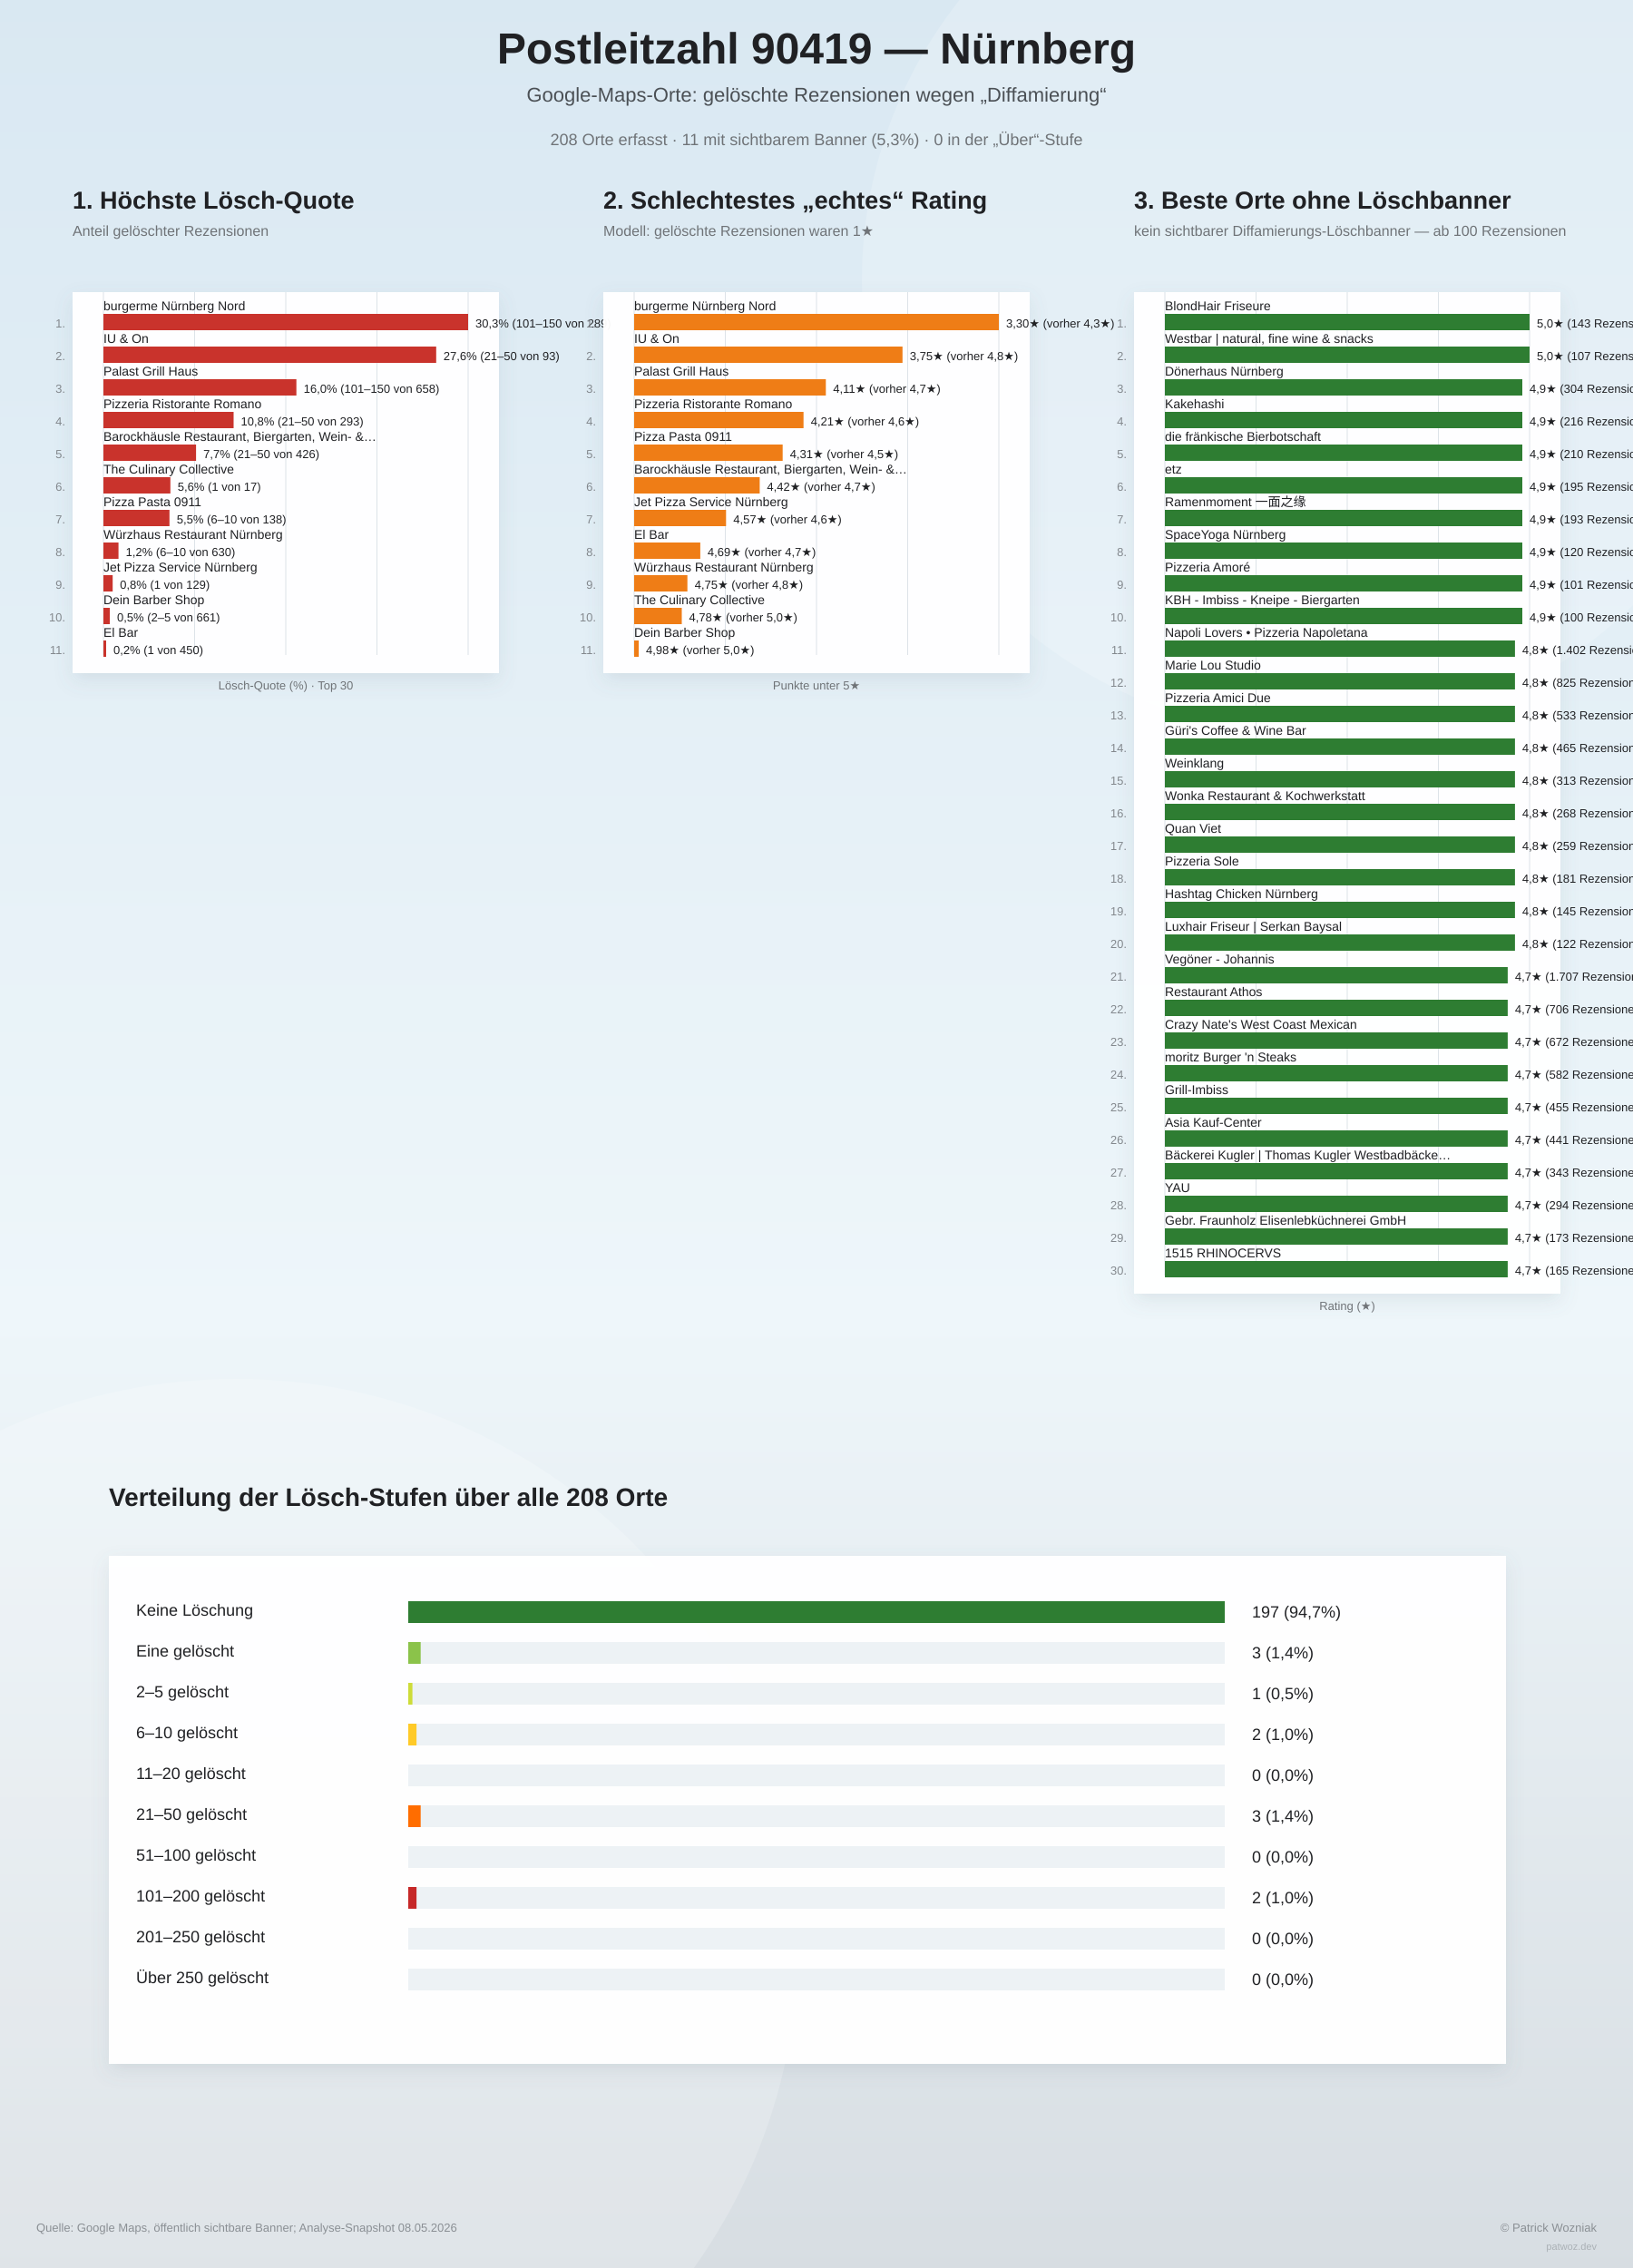
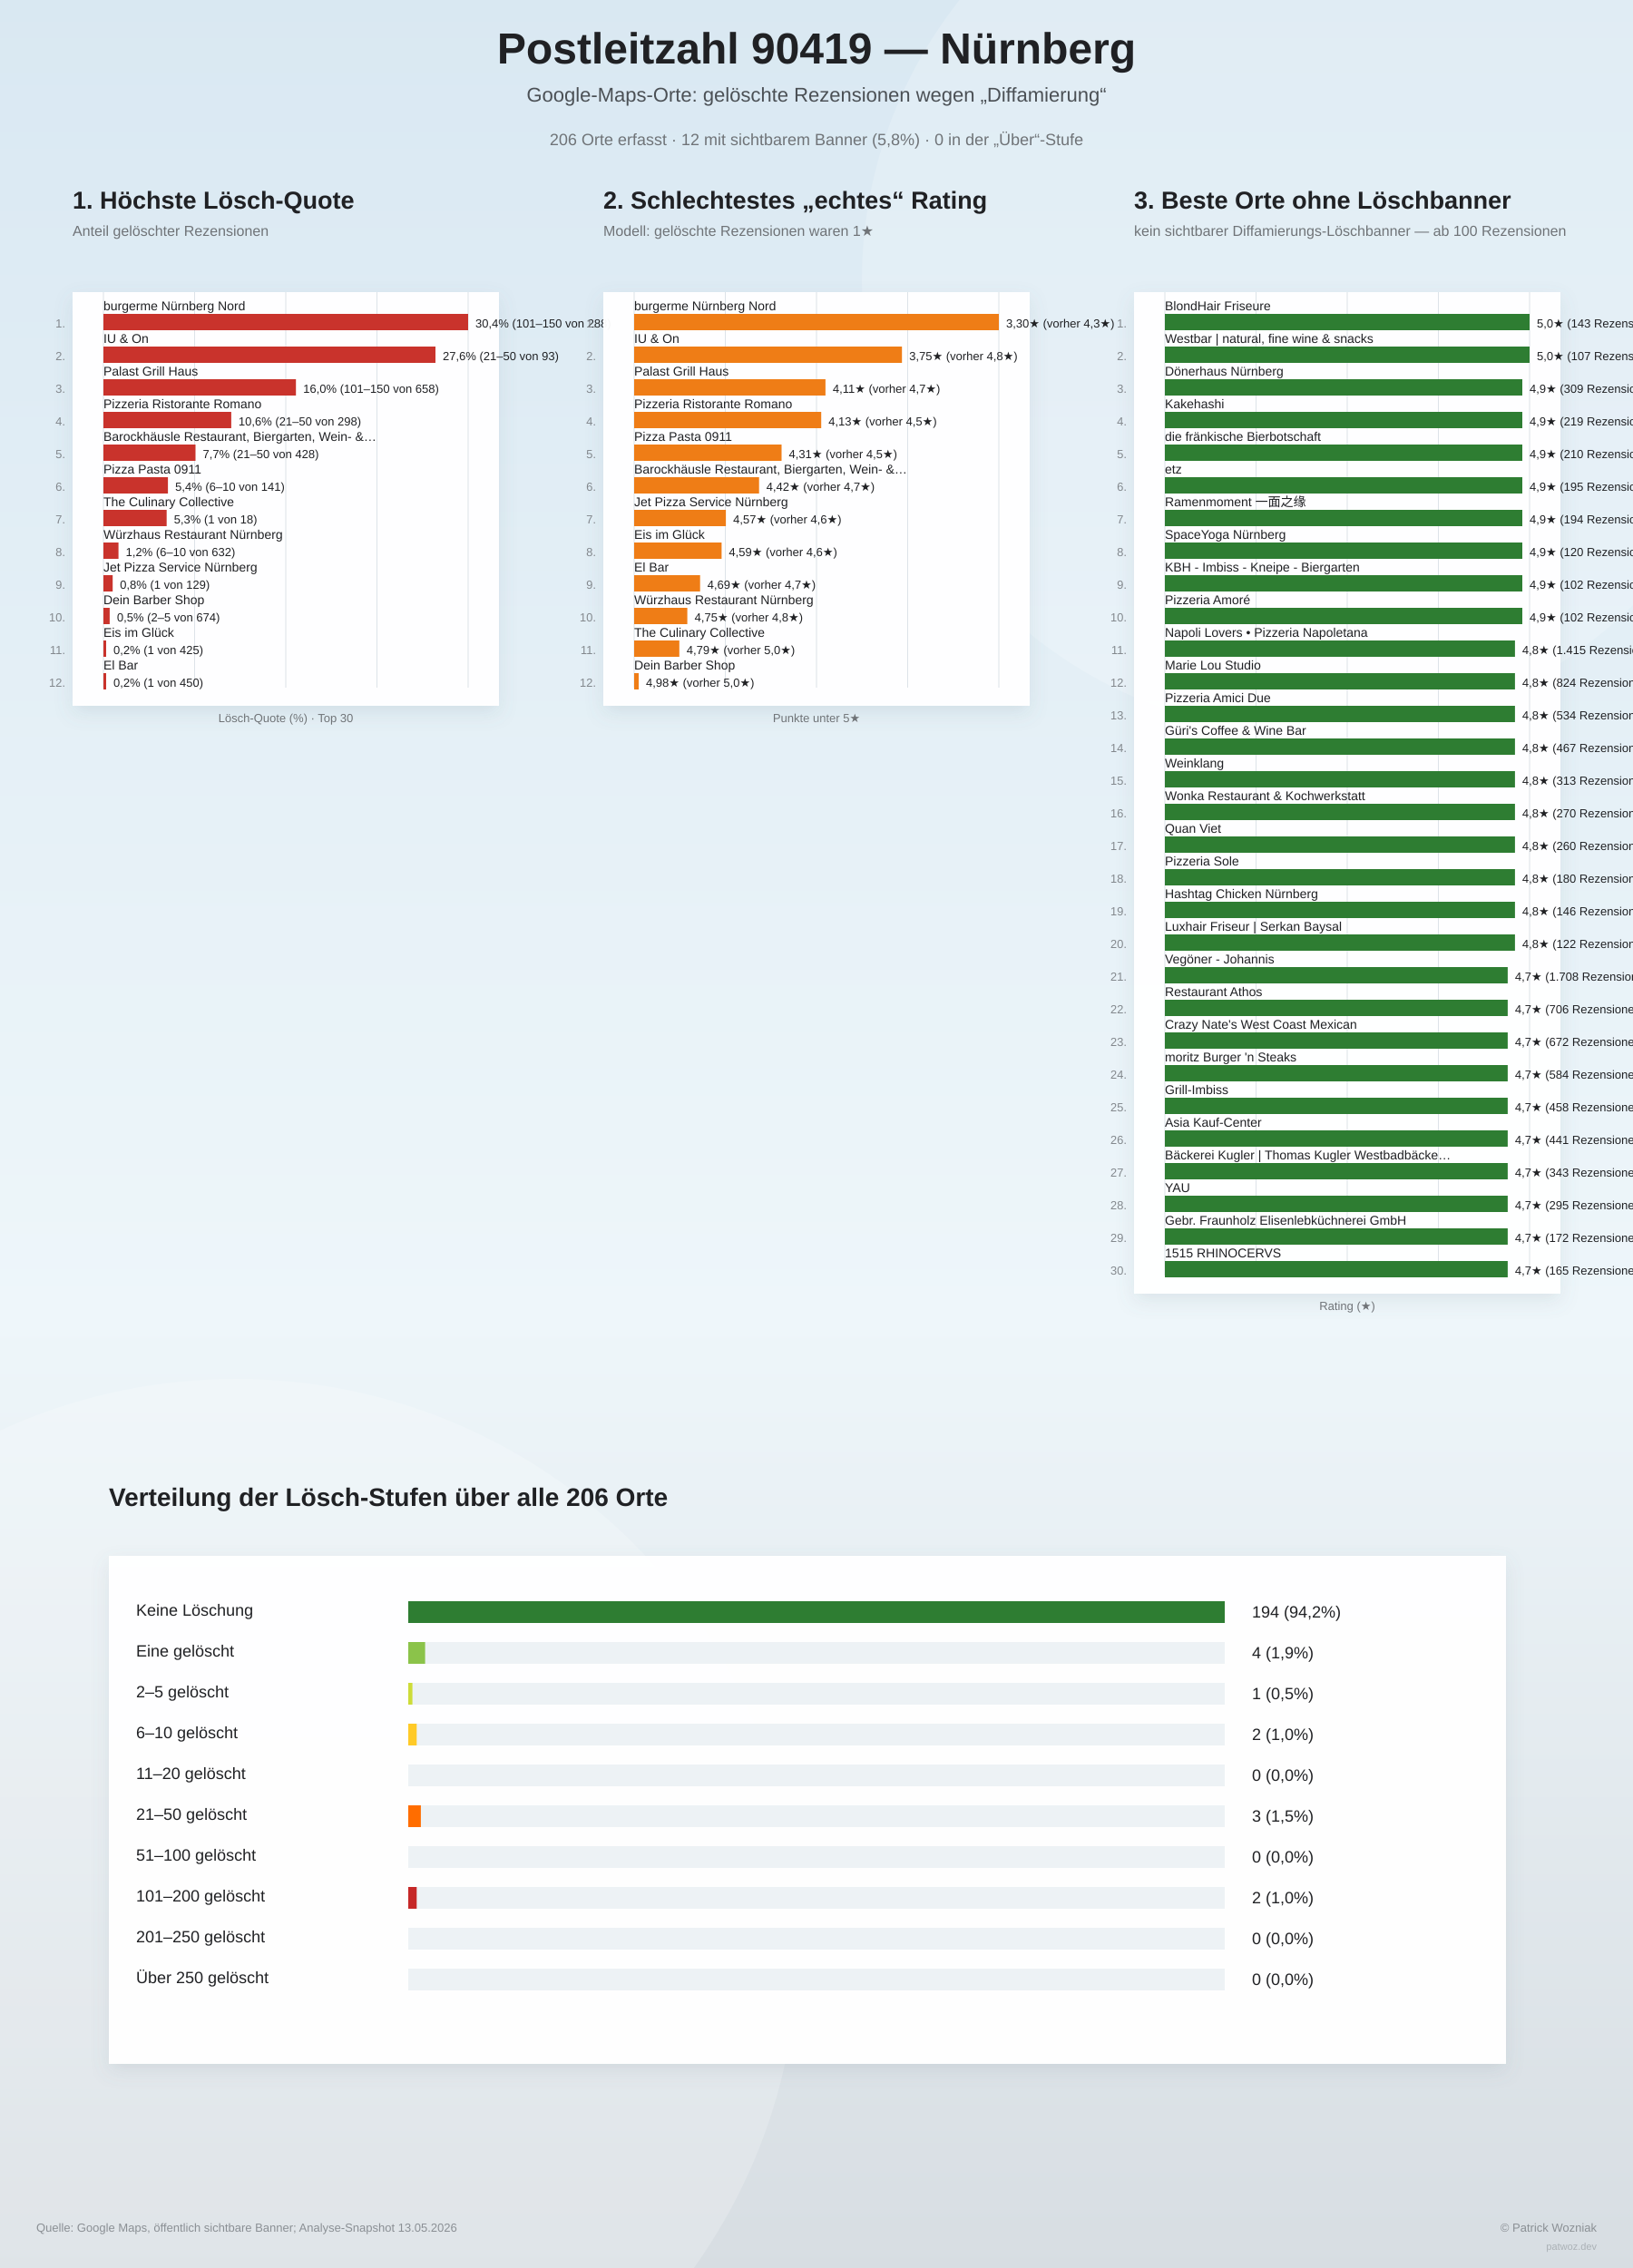
<svg xmlns="http://www.w3.org/2000/svg" width="1800" height="2500" viewBox="0 0 1800 2500">
  <defs>
    <linearGradient id="bg" x1="0" y1="0" x2="0" y2="1">
      <stop offset="0%" stop-color="#d9e8f2" />
      <stop offset="58%" stop-color="#eef6fa" />
      <stop offset="100%" stop-color="#d7dde2" />
    </linearGradient>
    <filter id="softShadow" x="-10%" y="-10%" width="120%" height="120%">
      <feDropShadow dx="0" dy="8" stdDeviation="10" flood-color="#6d7f8a" flood-opacity="0.16" />
    </filter>
  </defs>
  <rect width="100%" height="100%" fill="url(#bg)" />
  <circle cx="1450" cy="310" r="500" fill="#ffffff" opacity="0.18" />
  <circle cx="260" cy="2140" r="620" fill="#ffffff" opacity="0.20" />
  <text x="900" y="70" text-anchor="middle" font-family="Arial, sans-serif" font-size="48" font-weight="800" fill="#202124">Postleitzahl 90419 — Nürnberg</text>
  <text x="900" y="112" text-anchor="middle" font-family="Arial, sans-serif" font-size="22" fill="#4b5055">Google-Maps-Orte: gelöschte Rezensionen wegen „Diffamierung“</text>
-   <text x="900" y="160" text-anchor="middle" font-family="Arial, sans-serif" font-size="18" fill="#6f7377">208 Orte erfasst · 11 mit sichtbarem Banner (5,3%) · 0 in der „Über“-Stufe</text>
+   <text x="900" y="160" text-anchor="middle" font-family="Arial, sans-serif" font-size="18" fill="#6f7377">206 Orte erfasst · 12 mit sichtbarem Banner (5,8%) · 0 in der „Über“-Stufe</text>
  <g>
    <text x="80" y="230" font-family="Arial, sans-serif" font-size="27" font-weight="800" fill="#202124">1. Höchste Lösch-Quote</text>
    <text x="80" y="260" font-family="Arial, sans-serif" font-size="16" fill="#6f7377">Anteil gelöschter Rezensionen</text>
-     <rect x="80" y="322" width="470" height="420" fill="#ffffff" opacity="0.96" filter="url(#softShadow)" />
-     <line x1="114.0" y1="322" x2="114.0" y2="722.0" stroke="#dde3e8" stroke-width="1" />
-     <line x1="214.5" y1="322" x2="214.5" y2="722.0" stroke="#dde3e8" stroke-width="1" />
-     <line x1="315.0" y1="322" x2="315.0" y2="722.0" stroke="#dde3e8" stroke-width="1" />
-     <line x1="415.5" y1="322" x2="415.5" y2="722.0" stroke="#dde3e8" stroke-width="1" />
-     <line x1="516.0" y1="322" x2="516.0" y2="722.0" stroke="#dde3e8" stroke-width="1" />
+     <rect x="80" y="322" width="470" height="456" fill="#ffffff" opacity="0.96" filter="url(#softShadow)" />
+     <line x1="114.0" y1="322" x2="114.0" y2="758.0" stroke="#dde3e8" stroke-width="1" />
+     <line x1="214.5" y1="322" x2="214.5" y2="758.0" stroke="#dde3e8" stroke-width="1" />
+     <line x1="315.0" y1="322" x2="315.0" y2="758.0" stroke="#dde3e8" stroke-width="1" />
+     <line x1="415.5" y1="322" x2="415.5" y2="758.0" stroke="#dde3e8" stroke-width="1" />
+     <line x1="516.0" y1="322" x2="516.0" y2="758.0" stroke="#dde3e8" stroke-width="1" />
    <text x="72" y="361.0" text-anchor="end" font-family="Arial, sans-serif" font-size="13" fill="#83888d">1.</text>
    <text x="114" y="342.0" font-family="Arial, sans-serif" font-size="14" fill="#202124">burgerme Nürnberg Nord</text>
    <rect x="114" y="346.0" width="402.0" height="18" fill="#c9332c" />
-     <text x="524.0" y="361.0" font-family="Arial, sans-serif" font-size="13" fill="#202124">30,3%  (101–150 von 289)</text>
+     <text x="524.0" y="361.0" font-family="Arial, sans-serif" font-size="13" fill="#202124">30,4%  (101–150 von 288)</text>
    <text x="72" y="397.0" text-anchor="end" font-family="Arial, sans-serif" font-size="13" fill="#83888d">2.</text>
    <text x="114" y="378.0" font-family="Arial, sans-serif" font-size="14" fill="#202124">IU &amp; On</text>
-     <rect x="114" y="382.0" width="366.8" height="18" fill="#c9332c" />
-     <text x="488.8" y="397.0" font-family="Arial, sans-serif" font-size="13" fill="#202124">27,6%  (21–50 von 93)</text>
+     <rect x="114" y="382.0" width="366.0" height="18" fill="#c9332c" />
+     <text x="488.0" y="397.0" font-family="Arial, sans-serif" font-size="13" fill="#202124">27,6%  (21–50 von 93)</text>
    <text x="72" y="433.0" text-anchor="end" font-family="Arial, sans-serif" font-size="13" fill="#83888d">3.</text>
    <text x="114" y="414.0" font-family="Arial, sans-serif" font-size="14" fill="#202124">Palast Grill Haus</text>
-     <rect x="114" y="418.0" width="212.7" height="18" fill="#c9332c" />
-     <text x="334.7" y="433.0" font-family="Arial, sans-serif" font-size="13" fill="#202124">16,0%  (101–150 von 658)</text>
+     <rect x="114" y="418.0" width="212.2" height="18" fill="#c9332c" />
+     <text x="334.2" y="433.0" font-family="Arial, sans-serif" font-size="13" fill="#202124">16,0%  (101–150 von 658)</text>
    <text x="72" y="469.0" text-anchor="end" font-family="Arial, sans-serif" font-size="13" fill="#83888d">4.</text>
    <text x="114" y="450.0" font-family="Arial, sans-serif" font-size="14" fill="#202124">Pizzeria Ristorante Romano</text>
-     <rect x="114" y="454.0" width="143.5" height="18" fill="#c9332c" />
-     <text x="265.5" y="469.0" font-family="Arial, sans-serif" font-size="13" fill="#202124">10,8%  (21–50 von 293)</text>
+     <rect x="114" y="454.0" width="140.9" height="18" fill="#c9332c" />
+     <text x="262.9" y="469.0" font-family="Arial, sans-serif" font-size="13" fill="#202124">10,6%  (21–50 von 298)</text>
    <text x="72" y="505.0" text-anchor="end" font-family="Arial, sans-serif" font-size="13" fill="#83888d">5.</text>
    <text x="114" y="486.0" font-family="Arial, sans-serif" font-size="14" fill="#202124">Barockhäusle Restaurant, Biergarten, Wein- &amp;…</text>
-     <rect x="114" y="490.0" width="102.1" height="18" fill="#c9332c" />
-     <text x="224.1" y="505.0" font-family="Arial, sans-serif" font-size="13" fill="#202124">7,7%  (21–50 von 426)</text>
+     <rect x="114" y="490.0" width="101.5" height="18" fill="#c9332c" />
+     <text x="223.5" y="505.0" font-family="Arial, sans-serif" font-size="13" fill="#202124">7,7%  (21–50 von 428)</text>
    <text x="72" y="541.0" text-anchor="end" font-family="Arial, sans-serif" font-size="13" fill="#83888d">6.</text>
-     <text x="114" y="522.0" font-family="Arial, sans-serif" font-size="14" fill="#202124">The Culinary Collective</text>
-     <rect x="114" y="526.0" width="73.8" height="18" fill="#c9332c" />
-     <text x="195.8" y="541.0" font-family="Arial, sans-serif" font-size="13" fill="#202124">5,6%  (1 von 17)</text>
+     <text x="114" y="522.0" font-family="Arial, sans-serif" font-size="14" fill="#202124">Pizza Pasta 0911</text>
+     <rect x="114" y="526.0" width="71.1" height="18" fill="#c9332c" />
+     <text x="193.1" y="541.0" font-family="Arial, sans-serif" font-size="13" fill="#202124">5,4%  (6–10 von 141)</text>
    <text x="72" y="577.0" text-anchor="end" font-family="Arial, sans-serif" font-size="13" fill="#83888d">7.</text>
-     <text x="114" y="558.0" font-family="Arial, sans-serif" font-size="14" fill="#202124">Pizza Pasta 0911</text>
-     <rect x="114" y="562.0" width="72.8" height="18" fill="#c9332c" />
-     <text x="194.8" y="577.0" font-family="Arial, sans-serif" font-size="13" fill="#202124">5,5%  (6–10 von 138)</text>
+     <text x="114" y="558.0" font-family="Arial, sans-serif" font-size="14" fill="#202124">The Culinary Collective</text>
+     <rect x="114" y="562.0" width="69.7" height="18" fill="#c9332c" />
+     <text x="191.7" y="577.0" font-family="Arial, sans-serif" font-size="13" fill="#202124">5,3%  (1 von 18)</text>
    <text x="72" y="613.0" text-anchor="end" font-family="Arial, sans-serif" font-size="13" fill="#83888d">8.</text>
    <text x="114" y="594.0" font-family="Arial, sans-serif" font-size="14" fill="#202124">Würzhaus Restaurant Nürnberg</text>
    <rect x="114" y="598.0" width="16.6" height="18" fill="#c9332c" />
-     <text x="138.6" y="613.0" font-family="Arial, sans-serif" font-size="13" fill="#202124">1,2%  (6–10 von 630)</text>
+     <text x="138.6" y="613.0" font-family="Arial, sans-serif" font-size="13" fill="#202124">1,2%  (6–10 von 632)</text>
    <text x="72" y="649.0" text-anchor="end" font-family="Arial, sans-serif" font-size="13" fill="#83888d">9.</text>
    <text x="114" y="630.0" font-family="Arial, sans-serif" font-size="14" fill="#202124">Jet Pizza Service Nürnberg</text>
    <rect x="114" y="634.0" width="10.2" height="18" fill="#c9332c" />
    <text x="132.2" y="649.0" font-family="Arial, sans-serif" font-size="13" fill="#202124">0,8%  (1 von 129)</text>
    <text x="72" y="685.0" text-anchor="end" font-family="Arial, sans-serif" font-size="13" fill="#83888d">10.</text>
    <text x="114" y="666.0" font-family="Arial, sans-serif" font-size="14" fill="#202124">Dein Barber Shop</text>
-     <rect x="114" y="670.0" width="7.0" height="18" fill="#c9332c" />
-     <text x="129.0" y="685.0" font-family="Arial, sans-serif" font-size="13" fill="#202124">0,5%  (2–5 von 661)</text>
+     <rect x="114" y="670.0" width="6.9" height="18" fill="#c9332c" />
+     <text x="128.9" y="685.0" font-family="Arial, sans-serif" font-size="13" fill="#202124">0,5%  (2–5 von 674)</text>
    <text x="72" y="721.0" text-anchor="end" font-family="Arial, sans-serif" font-size="13" fill="#83888d">11.</text>
-     <text x="114" y="702.0" font-family="Arial, sans-serif" font-size="14" fill="#202124">El Bar</text>
+     <text x="114" y="702.0" font-family="Arial, sans-serif" font-size="14" fill="#202124">Eis im Glück</text>
    <rect x="114" y="706.0" width="3.0" height="18" fill="#c9332c" />
-     <text x="125.0" y="721.0" font-family="Arial, sans-serif" font-size="13" fill="#202124">0,2%  (1 von 450)</text>
-     <text x="315" y="760.0" text-anchor="middle" font-family="Arial, sans-serif" font-size="13" fill="#6f7377">Lösch-Quote (%) · Top 30</text>
+     <text x="125.0" y="721.0" font-family="Arial, sans-serif" font-size="13" fill="#202124">0,2%  (1 von 425)</text>
+     <text x="72" y="757.0" text-anchor="end" font-family="Arial, sans-serif" font-size="13" fill="#83888d">12.</text>
+     <text x="114" y="738.0" font-family="Arial, sans-serif" font-size="14" fill="#202124">El Bar</text>
+     <rect x="114" y="742.0" width="3.0" height="18" fill="#c9332c" />
+     <text x="125.0" y="757.0" font-family="Arial, sans-serif" font-size="13" fill="#202124">0,2%  (1 von 450)</text>
+     <text x="315" y="796.0" text-anchor="middle" font-family="Arial, sans-serif" font-size="13" fill="#6f7377">Lösch-Quote (%) · Top 30</text>
  </g>
  <g>
    <text x="665" y="230" font-family="Arial, sans-serif" font-size="27" font-weight="800" fill="#202124">2. Schlechtestes „echtes“ Rating</text>
    <text x="665" y="260" font-family="Arial, sans-serif" font-size="16" fill="#6f7377">Modell: gelöschte Rezensionen waren 1★</text>
-     <rect x="665" y="322" width="470" height="420" fill="#ffffff" opacity="0.96" filter="url(#softShadow)" />
-     <line x1="699.0" y1="322" x2="699.0" y2="722.0" stroke="#dde3e8" stroke-width="1" />
-     <line x1="799.5" y1="322" x2="799.5" y2="722.0" stroke="#dde3e8" stroke-width="1" />
-     <line x1="900.0" y1="322" x2="900.0" y2="722.0" stroke="#dde3e8" stroke-width="1" />
-     <line x1="1000.5" y1="322" x2="1000.5" y2="722.0" stroke="#dde3e8" stroke-width="1" />
-     <line x1="1101.0" y1="322" x2="1101.0" y2="722.0" stroke="#dde3e8" stroke-width="1" />
+     <rect x="665" y="322" width="470" height="456" fill="#ffffff" opacity="0.96" filter="url(#softShadow)" />
+     <line x1="699.0" y1="322" x2="699.0" y2="758.0" stroke="#dde3e8" stroke-width="1" />
+     <line x1="799.5" y1="322" x2="799.5" y2="758.0" stroke="#dde3e8" stroke-width="1" />
+     <line x1="900.0" y1="322" x2="900.0" y2="758.0" stroke="#dde3e8" stroke-width="1" />
+     <line x1="1000.5" y1="322" x2="1000.5" y2="758.0" stroke="#dde3e8" stroke-width="1" />
+     <line x1="1101.0" y1="322" x2="1101.0" y2="758.0" stroke="#dde3e8" stroke-width="1" />
    <text x="657" y="361.0" text-anchor="end" font-family="Arial, sans-serif" font-size="13" fill="#83888d">1.</text>
    <text x="699" y="342.0" font-family="Arial, sans-serif" font-size="14" fill="#202124">burgerme Nürnberg Nord</text>
    <rect x="699" y="346.0" width="402.0" height="18" fill="#ef7d16" />
    <text x="1109.0" y="361.0" font-family="Arial, sans-serif" font-size="13" fill="#202124">3,30★  (vorher 4,3★)</text>
    <text x="657" y="397.0" text-anchor="end" font-family="Arial, sans-serif" font-size="13" fill="#83888d">2.</text>
    <text x="699" y="378.0" font-family="Arial, sans-serif" font-size="14" fill="#202124">IU &amp; On</text>
-     <rect x="699" y="382.0" width="295.8" height="18" fill="#ef7d16" />
-     <text x="1002.8" y="397.0" font-family="Arial, sans-serif" font-size="13" fill="#202124">3,75★  (vorher 4,8★)</text>
+     <rect x="699" y="382.0" width="295.2" height="18" fill="#ef7d16" />
+     <text x="1002.2" y="397.0" font-family="Arial, sans-serif" font-size="13" fill="#202124">3,75★  (vorher 4,8★)</text>
    <text x="657" y="433.0" text-anchor="end" font-family="Arial, sans-serif" font-size="13" fill="#83888d">3.</text>
    <text x="699" y="414.0" font-family="Arial, sans-serif" font-size="14" fill="#202124">Palast Grill Haus</text>
-     <rect x="699" y="418.0" width="211.3" height="18" fill="#ef7d16" />
-     <text x="918.3" y="433.0" font-family="Arial, sans-serif" font-size="13" fill="#202124">4,11★  (vorher 4,7★)</text>
+     <rect x="699" y="418.0" width="210.9" height="18" fill="#ef7d16" />
+     <text x="917.9" y="433.0" font-family="Arial, sans-serif" font-size="13" fill="#202124">4,11★  (vorher 4,7★)</text>
    <text x="657" y="469.0" text-anchor="end" font-family="Arial, sans-serif" font-size="13" fill="#83888d">4.</text>
    <text x="699" y="450.0" font-family="Arial, sans-serif" font-size="14" fill="#202124">Pizzeria Ristorante Romano</text>
-     <rect x="699" y="454.0" width="186.7" height="18" fill="#ef7d16" />
-     <text x="893.7" y="469.0" font-family="Arial, sans-serif" font-size="13" fill="#202124">4,21★  (vorher 4,6★)</text>
+     <rect x="699" y="454.0" width="206.2" height="18" fill="#ef7d16" />
+     <text x="913.2" y="469.0" font-family="Arial, sans-serif" font-size="13" fill="#202124">4,13★  (vorher 4,5★)</text>
    <text x="657" y="505.0" text-anchor="end" font-family="Arial, sans-serif" font-size="13" fill="#83888d">5.</text>
    <text x="699" y="486.0" font-family="Arial, sans-serif" font-size="14" fill="#202124">Pizza Pasta 0911</text>
-     <rect x="699" y="490.0" width="163.7" height="18" fill="#ef7d16" />
-     <text x="870.7" y="505.0" font-family="Arial, sans-serif" font-size="13" fill="#202124">4,31★  (vorher 4,5★)</text>
+     <rect x="699" y="490.0" width="162.5" height="18" fill="#ef7d16" />
+     <text x="869.5" y="505.0" font-family="Arial, sans-serif" font-size="13" fill="#202124">4,31★  (vorher 4,5★)</text>
    <text x="657" y="541.0" text-anchor="end" font-family="Arial, sans-serif" font-size="13" fill="#83888d">6.</text>
    <text x="699" y="522.0" font-family="Arial, sans-serif" font-size="14" fill="#202124">Barockhäusle Restaurant, Biergarten, Wein- &amp;…</text>
-     <rect x="699" y="526.0" width="138.4" height="18" fill="#ef7d16" />
-     <text x="845.4" y="541.0" font-family="Arial, sans-serif" font-size="13" fill="#202124">4,42★  (vorher 4,7★)</text>
+     <rect x="699" y="526.0" width="137.7" height="18" fill="#ef7d16" />
+     <text x="844.7" y="541.0" font-family="Arial, sans-serif" font-size="13" fill="#202124">4,42★  (vorher 4,7★)</text>
    <text x="657" y="577.0" text-anchor="end" font-family="Arial, sans-serif" font-size="13" fill="#83888d">7.</text>
    <text x="699" y="558.0" font-family="Arial, sans-serif" font-size="14" fill="#202124">Jet Pizza Service Nürnberg</text>
-     <rect x="699" y="562.0" width="101.3" height="18" fill="#ef7d16" />
-     <text x="808.3" y="577.0" font-family="Arial, sans-serif" font-size="13" fill="#202124">4,57★  (vorher 4,6★)</text>
+     <rect x="699" y="562.0" width="101.1" height="18" fill="#ef7d16" />
+     <text x="808.1" y="577.0" font-family="Arial, sans-serif" font-size="13" fill="#202124">4,57★  (vorher 4,6★)</text>
    <text x="657" y="613.0" text-anchor="end" font-family="Arial, sans-serif" font-size="13" fill="#83888d">8.</text>
-     <text x="699" y="594.0" font-family="Arial, sans-serif" font-size="14" fill="#202124">El Bar</text>
-     <rect x="699" y="598.0" width="72.9" height="18" fill="#ef7d16" />
-     <text x="779.9" y="613.0" font-family="Arial, sans-serif" font-size="13" fill="#202124">4,69★  (vorher 4,7★)</text>
+     <text x="699" y="594.0" font-family="Arial, sans-serif" font-size="14" fill="#202124">Eis im Glück</text>
+     <rect x="699" y="598.0" width="96.4" height="18" fill="#ef7d16" />
+     <text x="803.4" y="613.0" font-family="Arial, sans-serif" font-size="13" fill="#202124">4,59★  (vorher 4,6★)</text>
    <text x="657" y="649.0" text-anchor="end" font-family="Arial, sans-serif" font-size="13" fill="#83888d">9.</text>
-     <text x="699" y="630.0" font-family="Arial, sans-serif" font-size="14" fill="#202124">Würzhaus Restaurant Nürnberg</text>
-     <rect x="699" y="634.0" width="58.7" height="18" fill="#ef7d16" />
-     <text x="765.7" y="649.0" font-family="Arial, sans-serif" font-size="13" fill="#202124">4,75★  (vorher 4,8★)</text>
+     <text x="699" y="630.0" font-family="Arial, sans-serif" font-size="14" fill="#202124">El Bar</text>
+     <rect x="699" y="634.0" width="72.7" height="18" fill="#ef7d16" />
+     <text x="779.7" y="649.0" font-family="Arial, sans-serif" font-size="13" fill="#202124">4,69★  (vorher 4,7★)</text>
    <text x="657" y="685.0" text-anchor="end" font-family="Arial, sans-serif" font-size="13" fill="#83888d">10.</text>
-     <text x="699" y="666.0" font-family="Arial, sans-serif" font-size="14" fill="#202124">The Culinary Collective</text>
-     <rect x="699" y="670.0" width="52.5" height="18" fill="#ef7d16" />
-     <text x="759.5" y="685.0" font-family="Arial, sans-serif" font-size="13" fill="#202124">4,78★  (vorher 5,0★)</text>
+     <text x="699" y="666.0" font-family="Arial, sans-serif" font-size="14" fill="#202124">Würzhaus Restaurant Nürnberg</text>
+     <rect x="699" y="670.0" width="58.6" height="18" fill="#ef7d16" />
+     <text x="765.6" y="685.0" font-family="Arial, sans-serif" font-size="13" fill="#202124">4,75★  (vorher 4,8★)</text>
    <text x="657" y="721.0" text-anchor="end" font-family="Arial, sans-serif" font-size="13" fill="#83888d">11.</text>
-     <text x="699" y="702.0" font-family="Arial, sans-serif" font-size="14" fill="#202124">Dein Barber Shop</text>
-     <rect x="699" y="706.0" width="5.0" height="18" fill="#ef7d16" />
-     <text x="712.0" y="721.0" font-family="Arial, sans-serif" font-size="13" fill="#202124">4,98★  (vorher 5,0★)</text>
-     <text x="900" y="760.0" text-anchor="middle" font-family="Arial, sans-serif" font-size="13" fill="#6f7377">Punkte unter 5★</text>
+     <text x="699" y="702.0" font-family="Arial, sans-serif" font-size="14" fill="#202124">The Culinary Collective</text>
+     <rect x="699" y="706.0" width="49.8" height="18" fill="#ef7d16" />
+     <text x="756.8" y="721.0" font-family="Arial, sans-serif" font-size="13" fill="#202124">4,79★  (vorher 5,0★)</text>
+     <text x="657" y="757.0" text-anchor="end" font-family="Arial, sans-serif" font-size="13" fill="#83888d">12.</text>
+     <text x="699" y="738.0" font-family="Arial, sans-serif" font-size="14" fill="#202124">Dein Barber Shop</text>
+     <rect x="699" y="742.0" width="5.0" height="18" fill="#ef7d16" />
+     <text x="712.0" y="757.0" font-family="Arial, sans-serif" font-size="13" fill="#202124">4,98★  (vorher 5,0★)</text>
+     <text x="900" y="796.0" text-anchor="middle" font-family="Arial, sans-serif" font-size="13" fill="#6f7377">Punkte unter 5★</text>
  </g>
  <g>
    <text x="1250" y="230" font-family="Arial, sans-serif" font-size="27" font-weight="800" fill="#202124">3. Beste Orte ohne Löschbanner</text>
    <text x="1250" y="260" font-family="Arial, sans-serif" font-size="16" fill="#6f7377">kein sichtbarer Diffamierungs-Löschbanner — ab 100 Rezensionen</text>
    <rect x="1250" y="322" width="470" height="1104" fill="#ffffff" opacity="0.96" filter="url(#softShadow)" />
    <line x1="1284.0" y1="322" x2="1284.0" y2="1406.0" stroke="#dde3e8" stroke-width="1" />
    <line x1="1384.5" y1="322" x2="1384.5" y2="1406.0" stroke="#dde3e8" stroke-width="1" />
    <line x1="1485.0" y1="322" x2="1485.0" y2="1406.0" stroke="#dde3e8" stroke-width="1" />
    <line x1="1585.5" y1="322" x2="1585.5" y2="1406.0" stroke="#dde3e8" stroke-width="1" />
    <line x1="1686.0" y1="322" x2="1686.0" y2="1406.0" stroke="#dde3e8" stroke-width="1" />
    <text x="1242" y="361.0" text-anchor="end" font-family="Arial, sans-serif" font-size="13" fill="#83888d">1.</text>
    <text x="1284" y="342.0" font-family="Arial, sans-serif" font-size="14" fill="#202124">BlondHair Friseure</text>
    <rect x="1284" y="346.0" width="402.0" height="18" fill="#2e7d32" />
    <text x="1694.0" y="361.0" font-family="Arial, sans-serif" font-size="13" fill="#202124">5,0★  (143 Rezensionen)</text>
    <text x="1242" y="397.0" text-anchor="end" font-family="Arial, sans-serif" font-size="13" fill="#83888d">2.</text>
    <text x="1284" y="378.0" font-family="Arial, sans-serif" font-size="14" fill="#202124">Westbar | natural, fine wine &amp; snacks</text>
    <rect x="1284" y="382.0" width="402.0" height="18" fill="#2e7d32" />
    <text x="1694.0" y="397.0" font-family="Arial, sans-serif" font-size="13" fill="#202124">5,0★  (107 Rezensionen)</text>
    <text x="1242" y="433.0" text-anchor="end" font-family="Arial, sans-serif" font-size="13" fill="#83888d">3.</text>
    <text x="1284" y="414.0" font-family="Arial, sans-serif" font-size="14" fill="#202124">Dönerhaus Nürnberg</text>
    <rect x="1284" y="418.0" width="394.0" height="18" fill="#2e7d32" />
-     <text x="1686.0" y="433.0" font-family="Arial, sans-serif" font-size="13" fill="#202124">4,9★  (304 Rezensionen)</text>
+     <text x="1686.0" y="433.0" font-family="Arial, sans-serif" font-size="13" fill="#202124">4,9★  (309 Rezensionen)</text>
    <text x="1242" y="469.0" text-anchor="end" font-family="Arial, sans-serif" font-size="13" fill="#83888d">4.</text>
    <text x="1284" y="450.0" font-family="Arial, sans-serif" font-size="14" fill="#202124">Kakehashi</text>
    <rect x="1284" y="454.0" width="394.0" height="18" fill="#2e7d32" />
-     <text x="1686.0" y="469.0" font-family="Arial, sans-serif" font-size="13" fill="#202124">4,9★  (216 Rezensionen)</text>
+     <text x="1686.0" y="469.0" font-family="Arial, sans-serif" font-size="13" fill="#202124">4,9★  (219 Rezensionen)</text>
    <text x="1242" y="505.0" text-anchor="end" font-family="Arial, sans-serif" font-size="13" fill="#83888d">5.</text>
    <text x="1284" y="486.0" font-family="Arial, sans-serif" font-size="14" fill="#202124">die fränkische Bierbotschaft</text>
    <rect x="1284" y="490.0" width="394.0" height="18" fill="#2e7d32" />
    <text x="1686.0" y="505.0" font-family="Arial, sans-serif" font-size="13" fill="#202124">4,9★  (210 Rezensionen)</text>
    <text x="1242" y="541.0" text-anchor="end" font-family="Arial, sans-serif" font-size="13" fill="#83888d">6.</text>
    <text x="1284" y="522.0" font-family="Arial, sans-serif" font-size="14" fill="#202124">etz</text>
    <rect x="1284" y="526.0" width="394.0" height="18" fill="#2e7d32" />
    <text x="1686.0" y="541.0" font-family="Arial, sans-serif" font-size="13" fill="#202124">4,9★  (195 Rezensionen)</text>
    <text x="1242" y="577.0" text-anchor="end" font-family="Arial, sans-serif" font-size="13" fill="#83888d">7.</text>
    <text x="1284" y="558.0" font-family="Arial, sans-serif" font-size="14" fill="#202124">Ramenmoment 一面之缘</text>
    <rect x="1284" y="562.0" width="394.0" height="18" fill="#2e7d32" />
-     <text x="1686.0" y="577.0" font-family="Arial, sans-serif" font-size="13" fill="#202124">4,9★  (193 Rezensionen)</text>
+     <text x="1686.0" y="577.0" font-family="Arial, sans-serif" font-size="13" fill="#202124">4,9★  (194 Rezensionen)</text>
    <text x="1242" y="613.0" text-anchor="end" font-family="Arial, sans-serif" font-size="13" fill="#83888d">8.</text>
    <text x="1284" y="594.0" font-family="Arial, sans-serif" font-size="14" fill="#202124">SpaceYoga Nürnberg</text>
    <rect x="1284" y="598.0" width="394.0" height="18" fill="#2e7d32" />
    <text x="1686.0" y="613.0" font-family="Arial, sans-serif" font-size="13" fill="#202124">4,9★  (120 Rezensionen)</text>
    <text x="1242" y="649.0" text-anchor="end" font-family="Arial, sans-serif" font-size="13" fill="#83888d">9.</text>
-     <text x="1284" y="630.0" font-family="Arial, sans-serif" font-size="14" fill="#202124">Pizzeria Amoré</text>
+     <text x="1284" y="630.0" font-family="Arial, sans-serif" font-size="14" fill="#202124">KBH - Imbiss - Kneipe - Biergarten</text>
    <rect x="1284" y="634.0" width="394.0" height="18" fill="#2e7d32" />
-     <text x="1686.0" y="649.0" font-family="Arial, sans-serif" font-size="13" fill="#202124">4,9★  (101 Rezensionen)</text>
+     <text x="1686.0" y="649.0" font-family="Arial, sans-serif" font-size="13" fill="#202124">4,9★  (102 Rezensionen)</text>
    <text x="1242" y="685.0" text-anchor="end" font-family="Arial, sans-serif" font-size="13" fill="#83888d">10.</text>
-     <text x="1284" y="666.0" font-family="Arial, sans-serif" font-size="14" fill="#202124">KBH - Imbiss - Kneipe - Biergarten</text>
+     <text x="1284" y="666.0" font-family="Arial, sans-serif" font-size="14" fill="#202124">Pizzeria Amoré</text>
    <rect x="1284" y="670.0" width="394.0" height="18" fill="#2e7d32" />
-     <text x="1686.0" y="685.0" font-family="Arial, sans-serif" font-size="13" fill="#202124">4,9★  (100 Rezensionen)</text>
+     <text x="1686.0" y="685.0" font-family="Arial, sans-serif" font-size="13" fill="#202124">4,9★  (102 Rezensionen)</text>
    <text x="1242" y="721.0" text-anchor="end" font-family="Arial, sans-serif" font-size="13" fill="#83888d">11.</text>
    <text x="1284" y="702.0" font-family="Arial, sans-serif" font-size="14" fill="#202124">Napoli Lovers • Pizzeria Napoletana</text>
    <rect x="1284" y="706.0" width="385.9" height="18" fill="#2e7d32" />
-     <text x="1677.9" y="721.0" font-family="Arial, sans-serif" font-size="13" fill="#202124">4,8★  (1.402 Rezensionen)</text>
+     <text x="1677.9" y="721.0" font-family="Arial, sans-serif" font-size="13" fill="#202124">4,8★  (1.415 Rezensionen)</text>
    <text x="1242" y="757.0" text-anchor="end" font-family="Arial, sans-serif" font-size="13" fill="#83888d">12.</text>
    <text x="1284" y="738.0" font-family="Arial, sans-serif" font-size="14" fill="#202124">Marie Lou Studio</text>
    <rect x="1284" y="742.0" width="385.9" height="18" fill="#2e7d32" />
-     <text x="1677.9" y="757.0" font-family="Arial, sans-serif" font-size="13" fill="#202124">4,8★  (825 Rezensionen)</text>
+     <text x="1677.9" y="757.0" font-family="Arial, sans-serif" font-size="13" fill="#202124">4,8★  (824 Rezensionen)</text>
    <text x="1242" y="793.0" text-anchor="end" font-family="Arial, sans-serif" font-size="13" fill="#83888d">13.</text>
    <text x="1284" y="774.0" font-family="Arial, sans-serif" font-size="14" fill="#202124">Pizzeria Amici Due</text>
    <rect x="1284" y="778.0" width="385.9" height="18" fill="#2e7d32" />
-     <text x="1677.9" y="793.0" font-family="Arial, sans-serif" font-size="13" fill="#202124">4,8★  (533 Rezensionen)</text>
+     <text x="1677.9" y="793.0" font-family="Arial, sans-serif" font-size="13" fill="#202124">4,8★  (534 Rezensionen)</text>
    <text x="1242" y="829.0" text-anchor="end" font-family="Arial, sans-serif" font-size="13" fill="#83888d">14.</text>
    <text x="1284" y="810.0" font-family="Arial, sans-serif" font-size="14" fill="#202124">Güri's Coffee &amp; Wine Bar</text>
    <rect x="1284" y="814.0" width="385.9" height="18" fill="#2e7d32" />
-     <text x="1677.9" y="829.0" font-family="Arial, sans-serif" font-size="13" fill="#202124">4,8★  (465 Rezensionen)</text>
+     <text x="1677.9" y="829.0" font-family="Arial, sans-serif" font-size="13" fill="#202124">4,8★  (467 Rezensionen)</text>
    <text x="1242" y="865.0" text-anchor="end" font-family="Arial, sans-serif" font-size="13" fill="#83888d">15.</text>
    <text x="1284" y="846.0" font-family="Arial, sans-serif" font-size="14" fill="#202124">Weinklang</text>
    <rect x="1284" y="850.0" width="385.9" height="18" fill="#2e7d32" />
    <text x="1677.9" y="865.0" font-family="Arial, sans-serif" font-size="13" fill="#202124">4,8★  (313 Rezensionen)</text>
    <text x="1242" y="901.0" text-anchor="end" font-family="Arial, sans-serif" font-size="13" fill="#83888d">16.</text>
    <text x="1284" y="882.0" font-family="Arial, sans-serif" font-size="14" fill="#202124">Wonka Restaurant &amp; Kochwerkstatt</text>
    <rect x="1284" y="886.0" width="385.9" height="18" fill="#2e7d32" />
-     <text x="1677.9" y="901.0" font-family="Arial, sans-serif" font-size="13" fill="#202124">4,8★  (268 Rezensionen)</text>
+     <text x="1677.9" y="901.0" font-family="Arial, sans-serif" font-size="13" fill="#202124">4,8★  (270 Rezensionen)</text>
    <text x="1242" y="937.0" text-anchor="end" font-family="Arial, sans-serif" font-size="13" fill="#83888d">17.</text>
    <text x="1284" y="918.0" font-family="Arial, sans-serif" font-size="14" fill="#202124">Quan Viet</text>
    <rect x="1284" y="922.0" width="385.9" height="18" fill="#2e7d32" />
-     <text x="1677.9" y="937.0" font-family="Arial, sans-serif" font-size="13" fill="#202124">4,8★  (259 Rezensionen)</text>
+     <text x="1677.9" y="937.0" font-family="Arial, sans-serif" font-size="13" fill="#202124">4,8★  (260 Rezensionen)</text>
    <text x="1242" y="973.0" text-anchor="end" font-family="Arial, sans-serif" font-size="13" fill="#83888d">18.</text>
    <text x="1284" y="954.0" font-family="Arial, sans-serif" font-size="14" fill="#202124">Pizzeria Sole</text>
    <rect x="1284" y="958.0" width="385.9" height="18" fill="#2e7d32" />
-     <text x="1677.9" y="973.0" font-family="Arial, sans-serif" font-size="13" fill="#202124">4,8★  (181 Rezensionen)</text>
+     <text x="1677.9" y="973.0" font-family="Arial, sans-serif" font-size="13" fill="#202124">4,8★  (180 Rezensionen)</text>
    <text x="1242" y="1009.0" text-anchor="end" font-family="Arial, sans-serif" font-size="13" fill="#83888d">19.</text>
    <text x="1284" y="990.0" font-family="Arial, sans-serif" font-size="14" fill="#202124">Hashtag Chicken Nürnberg</text>
    <rect x="1284" y="994.0" width="385.9" height="18" fill="#2e7d32" />
-     <text x="1677.9" y="1009.0" font-family="Arial, sans-serif" font-size="13" fill="#202124">4,8★  (145 Rezensionen)</text>
+     <text x="1677.9" y="1009.0" font-family="Arial, sans-serif" font-size="13" fill="#202124">4,8★  (146 Rezensionen)</text>
    <text x="1242" y="1045.0" text-anchor="end" font-family="Arial, sans-serif" font-size="13" fill="#83888d">20.</text>
    <text x="1284" y="1026.0" font-family="Arial, sans-serif" font-size="14" fill="#202124">Luxhair Friseur | Serkan Baysal</text>
    <rect x="1284" y="1030.0" width="385.9" height="18" fill="#2e7d32" />
    <text x="1677.9" y="1045.0" font-family="Arial, sans-serif" font-size="13" fill="#202124">4,8★  (122 Rezensionen)</text>
    <text x="1242" y="1081.0" text-anchor="end" font-family="Arial, sans-serif" font-size="13" fill="#83888d">21.</text>
    <text x="1284" y="1062.0" font-family="Arial, sans-serif" font-size="14" fill="#202124">Vegöner - Johannis</text>
    <rect x="1284" y="1066.0" width="377.9" height="18" fill="#2e7d32" />
-     <text x="1669.9" y="1081.0" font-family="Arial, sans-serif" font-size="13" fill="#202124">4,7★  (1.707 Rezensionen)</text>
+     <text x="1669.9" y="1081.0" font-family="Arial, sans-serif" font-size="13" fill="#202124">4,7★  (1.708 Rezensionen)</text>
    <text x="1242" y="1117.0" text-anchor="end" font-family="Arial, sans-serif" font-size="13" fill="#83888d">22.</text>
    <text x="1284" y="1098.0" font-family="Arial, sans-serif" font-size="14" fill="#202124">Restaurant Athos</text>
    <rect x="1284" y="1102.0" width="377.9" height="18" fill="#2e7d32" />
    <text x="1669.9" y="1117.0" font-family="Arial, sans-serif" font-size="13" fill="#202124">4,7★  (706 Rezensionen)</text>
    <text x="1242" y="1153.0" text-anchor="end" font-family="Arial, sans-serif" font-size="13" fill="#83888d">23.</text>
    <text x="1284" y="1134.0" font-family="Arial, sans-serif" font-size="14" fill="#202124">Crazy Nate's West Coast Mexican</text>
    <rect x="1284" y="1138.0" width="377.9" height="18" fill="#2e7d32" />
    <text x="1669.9" y="1153.0" font-family="Arial, sans-serif" font-size="13" fill="#202124">4,7★  (672 Rezensionen)</text>
    <text x="1242" y="1189.0" text-anchor="end" font-family="Arial, sans-serif" font-size="13" fill="#83888d">24.</text>
    <text x="1284" y="1170.0" font-family="Arial, sans-serif" font-size="14" fill="#202124">moritz Burger 'n Steaks</text>
    <rect x="1284" y="1174.0" width="377.9" height="18" fill="#2e7d32" />
-     <text x="1669.9" y="1189.0" font-family="Arial, sans-serif" font-size="13" fill="#202124">4,7★  (582 Rezensionen)</text>
+     <text x="1669.9" y="1189.0" font-family="Arial, sans-serif" font-size="13" fill="#202124">4,7★  (584 Rezensionen)</text>
    <text x="1242" y="1225.0" text-anchor="end" font-family="Arial, sans-serif" font-size="13" fill="#83888d">25.</text>
    <text x="1284" y="1206.0" font-family="Arial, sans-serif" font-size="14" fill="#202124">Grill-Imbiss</text>
    <rect x="1284" y="1210.0" width="377.9" height="18" fill="#2e7d32" />
-     <text x="1669.9" y="1225.0" font-family="Arial, sans-serif" font-size="13" fill="#202124">4,7★  (455 Rezensionen)</text>
+     <text x="1669.9" y="1225.0" font-family="Arial, sans-serif" font-size="13" fill="#202124">4,7★  (458 Rezensionen)</text>
    <text x="1242" y="1261.0" text-anchor="end" font-family="Arial, sans-serif" font-size="13" fill="#83888d">26.</text>
    <text x="1284" y="1242.0" font-family="Arial, sans-serif" font-size="14" fill="#202124">Asia Kauf-Center</text>
    <rect x="1284" y="1246.0" width="377.9" height="18" fill="#2e7d32" />
    <text x="1669.9" y="1261.0" font-family="Arial, sans-serif" font-size="13" fill="#202124">4,7★  (441 Rezensionen)</text>
    <text x="1242" y="1297.0" text-anchor="end" font-family="Arial, sans-serif" font-size="13" fill="#83888d">27.</text>
    <text x="1284" y="1278.0" font-family="Arial, sans-serif" font-size="14" fill="#202124">Bäckerei Kugler | Thomas Kugler Westbadbäcke…</text>
    <rect x="1284" y="1282.0" width="377.9" height="18" fill="#2e7d32" />
    <text x="1669.9" y="1297.0" font-family="Arial, sans-serif" font-size="13" fill="#202124">4,7★  (343 Rezensionen)</text>
    <text x="1242" y="1333.0" text-anchor="end" font-family="Arial, sans-serif" font-size="13" fill="#83888d">28.</text>
    <text x="1284" y="1314.0" font-family="Arial, sans-serif" font-size="14" fill="#202124">YAU</text>
    <rect x="1284" y="1318.0" width="377.9" height="18" fill="#2e7d32" />
-     <text x="1669.9" y="1333.0" font-family="Arial, sans-serif" font-size="13" fill="#202124">4,7★  (294 Rezensionen)</text>
+     <text x="1669.9" y="1333.0" font-family="Arial, sans-serif" font-size="13" fill="#202124">4,7★  (295 Rezensionen)</text>
    <text x="1242" y="1369.0" text-anchor="end" font-family="Arial, sans-serif" font-size="13" fill="#83888d">29.</text>
    <text x="1284" y="1350.0" font-family="Arial, sans-serif" font-size="14" fill="#202124">Gebr. Fraunholz Elisenlebküchnerei GmbH</text>
    <rect x="1284" y="1354.0" width="377.9" height="18" fill="#2e7d32" />
-     <text x="1669.9" y="1369.0" font-family="Arial, sans-serif" font-size="13" fill="#202124">4,7★  (173 Rezensionen)</text>
+     <text x="1669.9" y="1369.0" font-family="Arial, sans-serif" font-size="13" fill="#202124">4,7★  (172 Rezensionen)</text>
    <text x="1242" y="1405.0" text-anchor="end" font-family="Arial, sans-serif" font-size="13" fill="#83888d">30.</text>
    <text x="1284" y="1386.0" font-family="Arial, sans-serif" font-size="14" fill="#202124">1515 RHINOCERVS</text>
    <rect x="1284" y="1390.0" width="377.9" height="18" fill="#2e7d32" />
    <text x="1669.9" y="1405.0" font-family="Arial, sans-serif" font-size="13" fill="#202124">4,7★  (165 Rezensionen)</text>
    <text x="1485" y="1444.0" text-anchor="middle" font-family="Arial, sans-serif" font-size="13" fill="#6f7377">Rating (★)</text>
  </g>
  <g>
-     <text x="120" y="1660" font-family="Arial, sans-serif" font-size="28" font-weight="800" fill="#202124">Verteilung der Lösch-Stufen über alle 208 Orte</text>
+     <text x="120" y="1660" font-family="Arial, sans-serif" font-size="28" font-weight="800" fill="#202124">Verteilung der Lösch-Stufen über alle 206 Orte</text>
    <rect x="120" y="1715" width="1540" height="560" fill="#ffffff" opacity="0.96" filter="url(#softShadow)" />
    <text x="150" y="1781" font-family="Arial, sans-serif" font-size="18" fill="#202124">Keine Löschung</text>
    <rect x="450" y="1765" width="900" height="24" fill="#edf2f5" />
    <rect x="450" y="1765" width="900.0" height="24" fill="#2e7d32" />
-     <text x="1380" y="1783" font-family="Arial, sans-serif" font-size="18" fill="#202124">197 (94,7%)</text>
+     <text x="1380" y="1783" font-family="Arial, sans-serif" font-size="18" fill="#202124">194 (94,2%)</text>
    <text x="150" y="1826" font-family="Arial, sans-serif" font-size="18" fill="#202124">Eine gelöscht</text>
    <rect x="450" y="1810" width="900" height="24" fill="#edf2f5" />
-     <rect x="450" y="1810" width="13.7" height="24" fill="#8bc34a" />
-     <text x="1380" y="1828" font-family="Arial, sans-serif" font-size="18" fill="#202124">3 (1,4%)</text>
+     <rect x="450" y="1810" width="18.6" height="24" fill="#8bc34a" />
+     <text x="1380" y="1828" font-family="Arial, sans-serif" font-size="18" fill="#202124">4 (1,9%)</text>
    <text x="150" y="1871" font-family="Arial, sans-serif" font-size="18" fill="#202124">2–5 gelöscht</text>
    <rect x="450" y="1855" width="900" height="24" fill="#edf2f5" />
    <rect x="450" y="1855" width="4.6" height="24" fill="#cddc39" />
    <text x="1380" y="1873" font-family="Arial, sans-serif" font-size="18" fill="#202124">1 (0,5%)</text>
    <text x="150" y="1916" font-family="Arial, sans-serif" font-size="18" fill="#202124">6–10 gelöscht</text>
    <rect x="450" y="1900" width="900" height="24" fill="#edf2f5" />
-     <rect x="450" y="1900" width="9.1" height="24" fill="#ffca28" />
+     <rect x="450" y="1900" width="9.3" height="24" fill="#ffca28" />
    <text x="1380" y="1918" font-family="Arial, sans-serif" font-size="18" fill="#202124">2 (1,0%)</text>
    <text x="150" y="1961" font-family="Arial, sans-serif" font-size="18" fill="#202124">11–20 gelöscht</text>
    <rect x="450" y="1945" width="900" height="24" fill="#edf2f5" />
    <rect x="450" y="1945" width="0.0" height="24" fill="#ff9f1c" />
    <text x="1380" y="1963" font-family="Arial, sans-serif" font-size="18" fill="#202124">0 (0,0%)</text>
    <text x="150" y="2006" font-family="Arial, sans-serif" font-size="18" fill="#202124">21–50 gelöscht</text>
    <rect x="450" y="1990" width="900" height="24" fill="#edf2f5" />
-     <rect x="450" y="1990" width="13.7" height="24" fill="#ff6d00" />
-     <text x="1380" y="2008" font-family="Arial, sans-serif" font-size="18" fill="#202124">3 (1,4%)</text>
+     <rect x="450" y="1990" width="13.9" height="24" fill="#ff6d00" />
+     <text x="1380" y="2008" font-family="Arial, sans-serif" font-size="18" fill="#202124">3 (1,5%)</text>
    <text x="150" y="2051" font-family="Arial, sans-serif" font-size="18" fill="#202124">51–100 gelöscht</text>
    <rect x="450" y="2035" width="900" height="24" fill="#edf2f5" />
    <rect x="450" y="2035" width="0.0" height="24" fill="#e5391b" />
    <text x="1380" y="2053" font-family="Arial, sans-serif" font-size="18" fill="#202124">0 (0,0%)</text>
    <text x="150" y="2096" font-family="Arial, sans-serif" font-size="18" fill="#202124">101–200 gelöscht</text>
    <rect x="450" y="2080" width="900" height="24" fill="#edf2f5" />
-     <rect x="450" y="2080" width="9.1" height="24" fill="#c62828" />
+     <rect x="450" y="2080" width="9.3" height="24" fill="#c62828" />
    <text x="1380" y="2098" font-family="Arial, sans-serif" font-size="18" fill="#202124">2 (1,0%)</text>
    <text x="150" y="2141" font-family="Arial, sans-serif" font-size="18" fill="#202124">201–250 gelöscht</text>
    <rect x="450" y="2125" width="900" height="24" fill="#edf2f5" />
    <rect x="450" y="2125" width="0.0" height="24" fill="#8e1919" />
    <text x="1380" y="2143" font-family="Arial, sans-serif" font-size="18" fill="#202124">0 (0,0%)</text>
    <text x="150" y="2186" font-family="Arial, sans-serif" font-size="18" fill="#202124">Über 250 gelöscht</text>
    <rect x="450" y="2170" width="900" height="24" fill="#edf2f5" />
    <rect x="450" y="2170" width="0.0" height="24" fill="#5b0f0f" />
    <text x="1380" y="2188" font-family="Arial, sans-serif" font-size="18" fill="#202124">0 (0,0%)</text>
  </g>
-   <text x="40" y="2460" font-family="Arial, sans-serif" font-size="13" fill="#8a8f94">Quelle: Google Maps, öffentlich sichtbare Banner; Analyse-Snapshot 08.05.2026</text>
+   <text x="40" y="2460" font-family="Arial, sans-serif" font-size="13" fill="#8a8f94">Quelle: Google Maps, öffentlich sichtbare Banner; Analyse-Snapshot 13.05.2026</text>
  <text x="1760" y="2460" text-anchor="end" font-family="Arial, sans-serif" font-size="13" fill="#8a8f94">© <a href="https://patwoz.dev" target="_blank" style="fill:#8a8f94;text-decoration:none">Patrick Wozniak</a>
  </text>
  <text x="1760" y="2480" text-anchor="end" font-family="Arial, sans-serif" font-size="11" fill="#aab0b5">patwoz.dev</text>
</svg>
